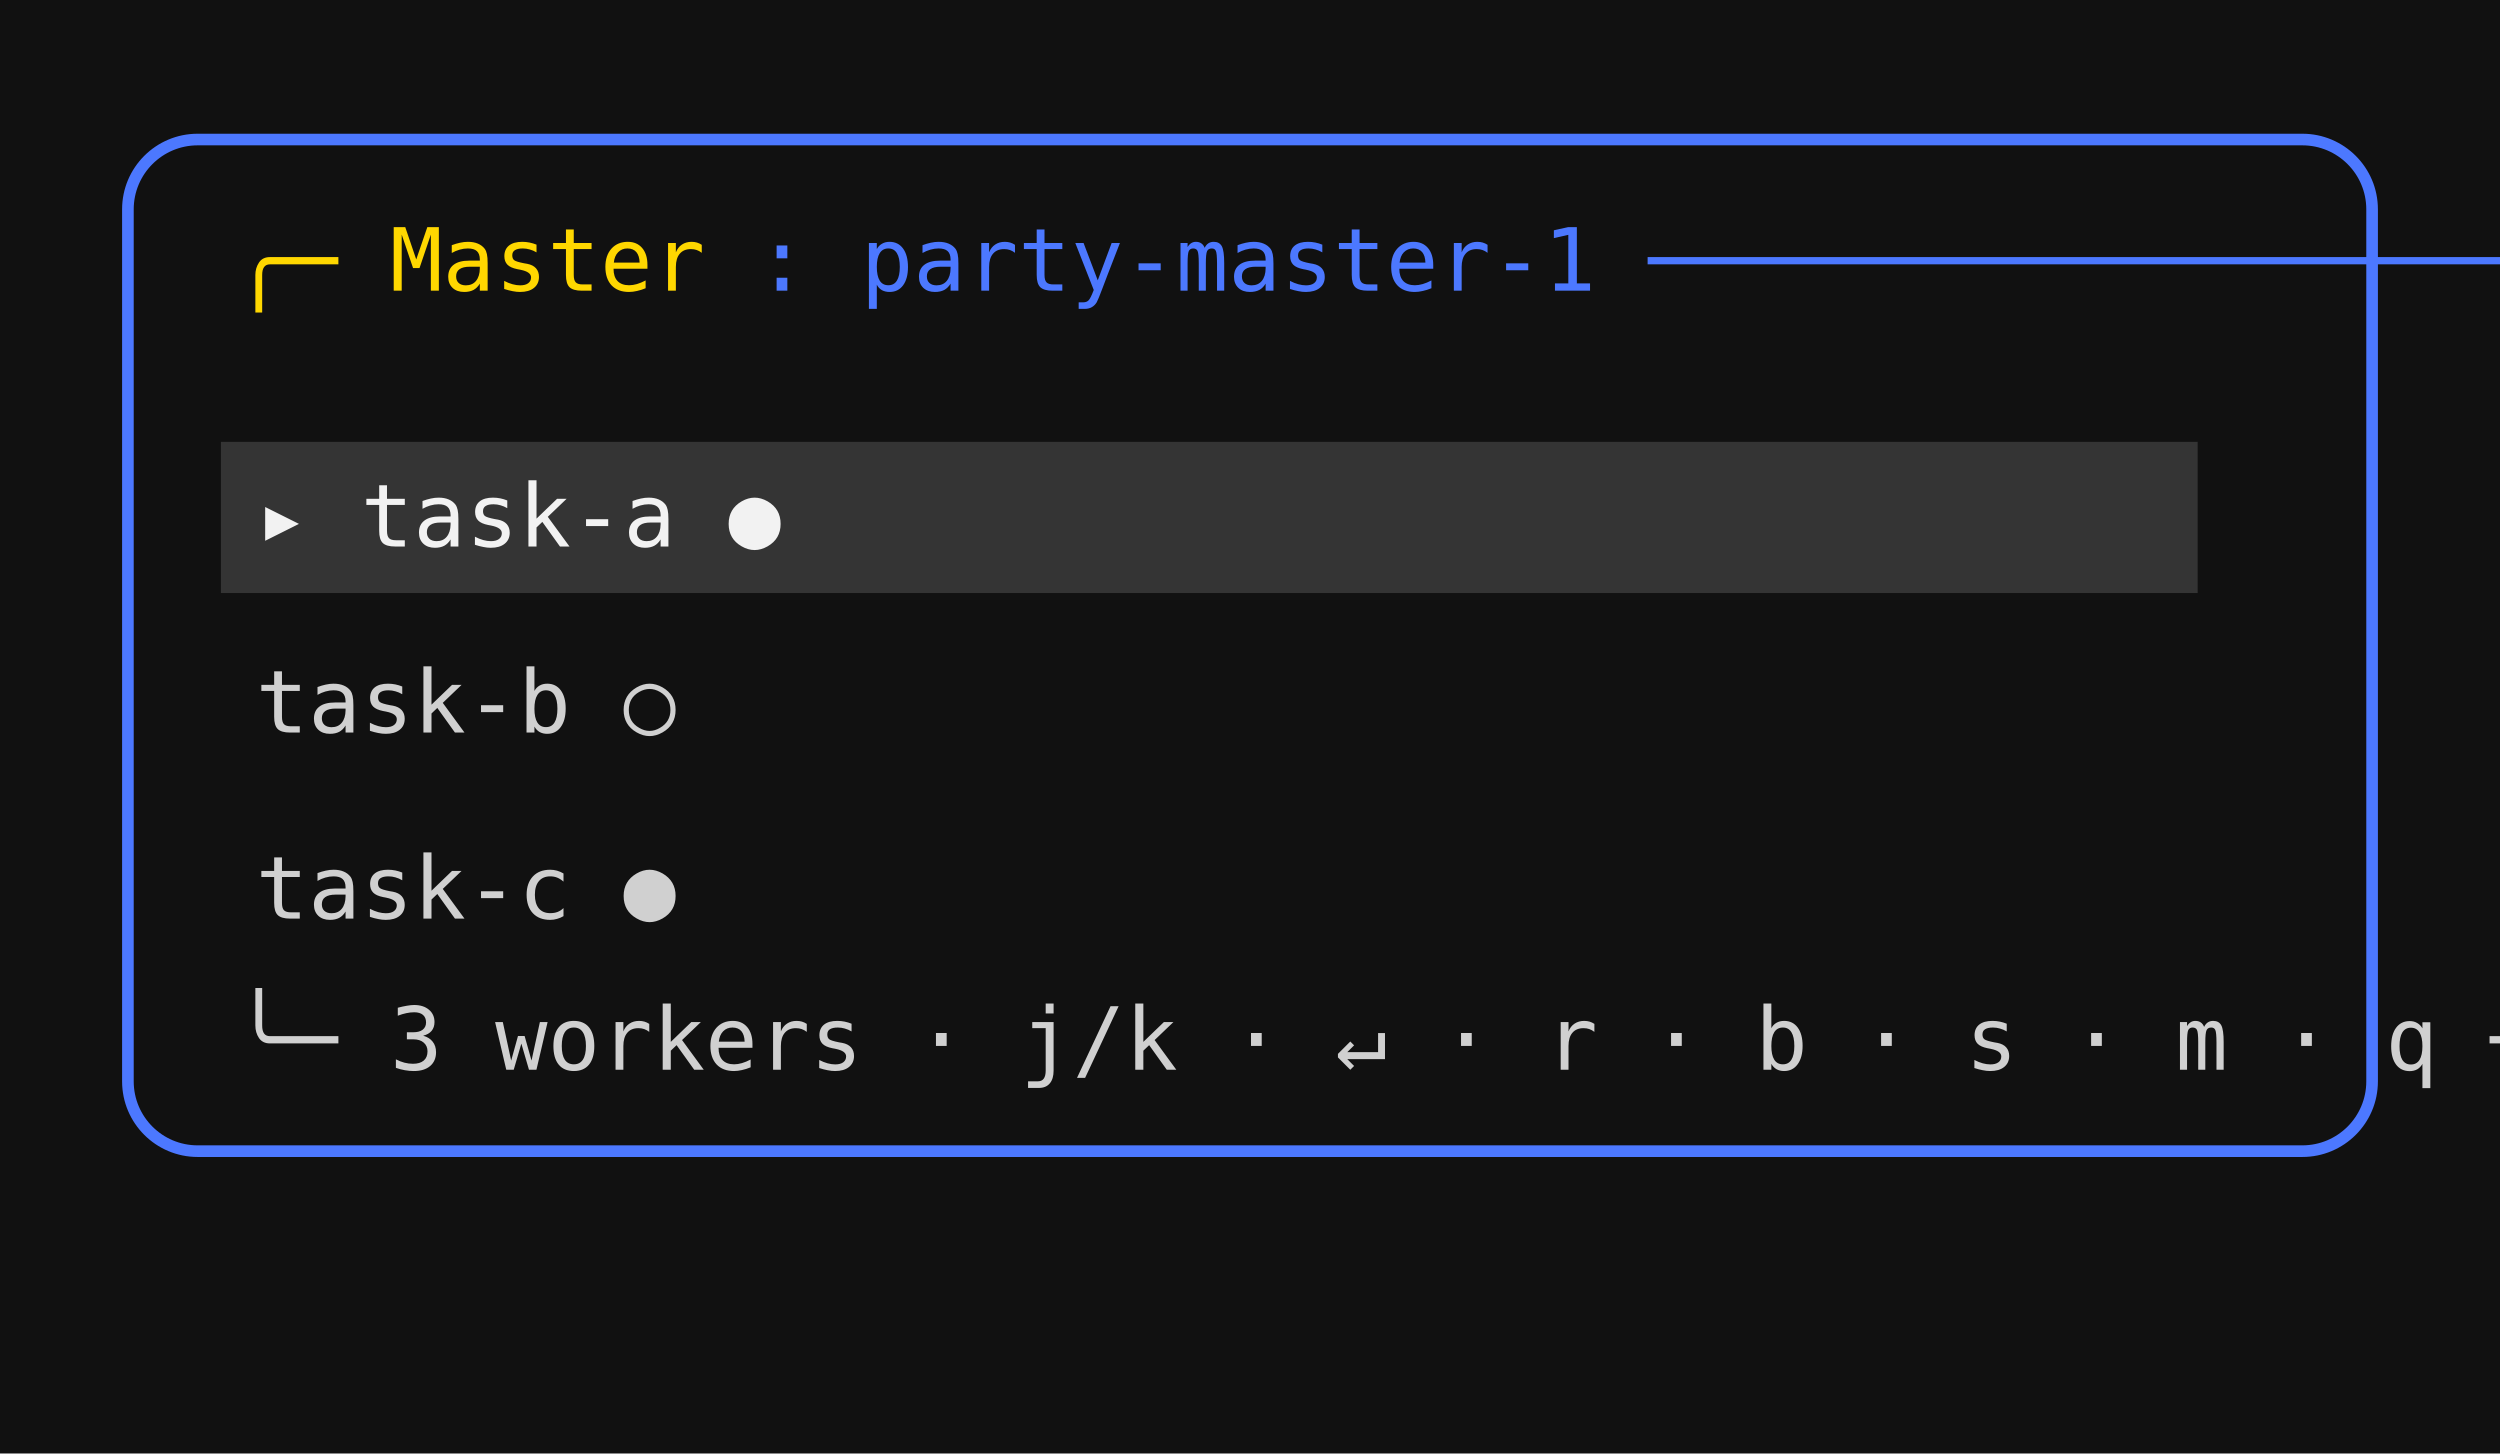
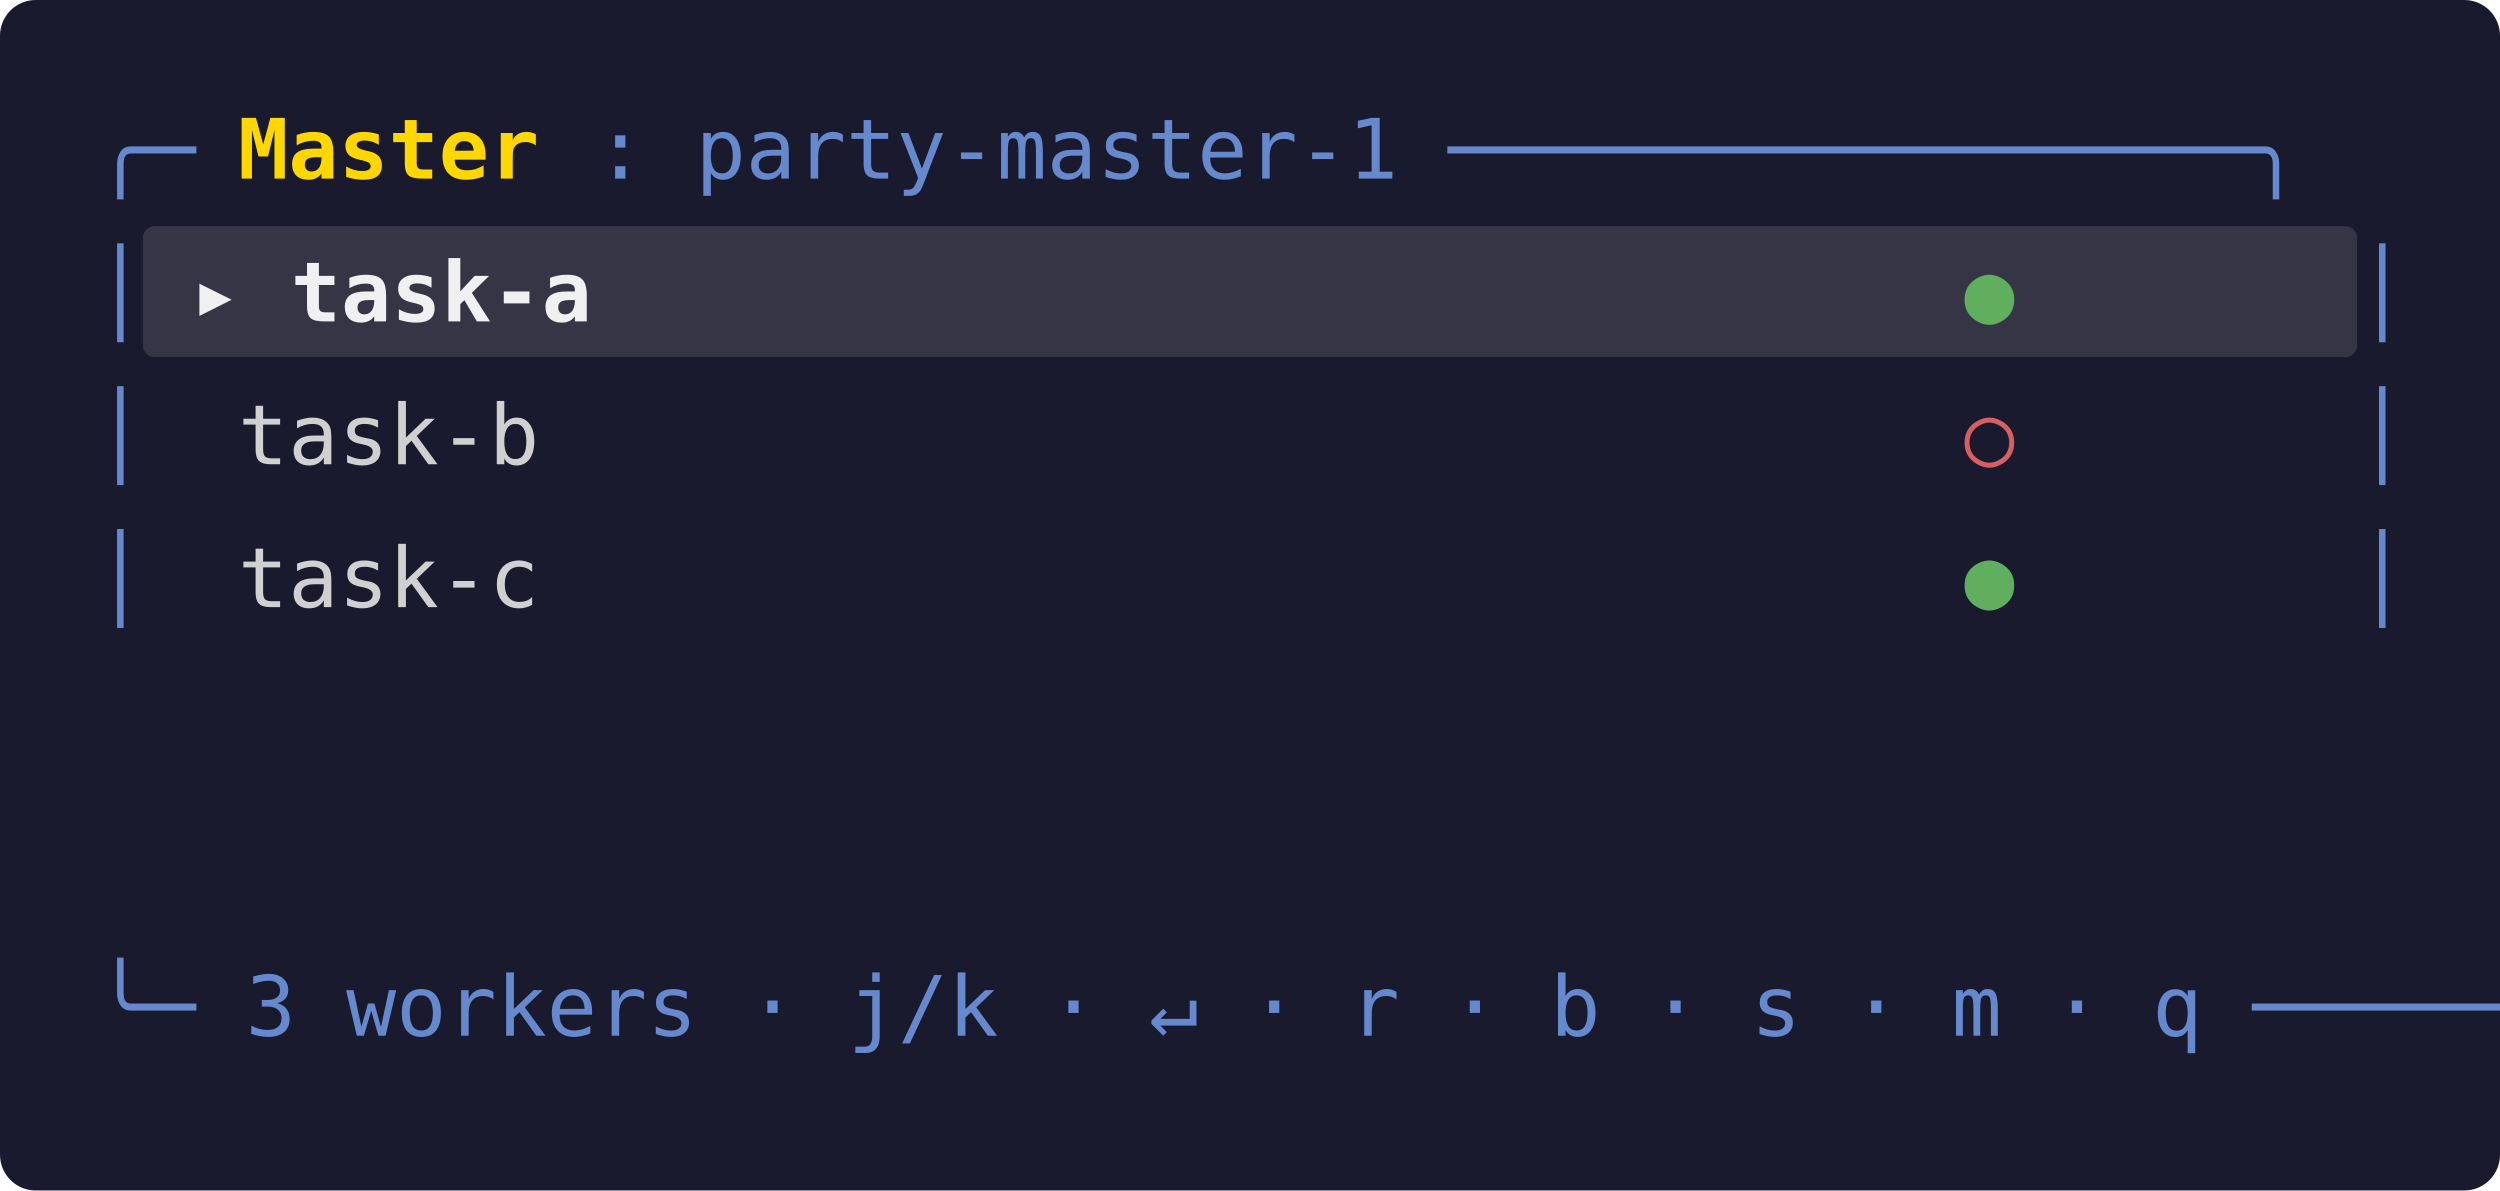
- <svg xmlns="http://www.w3.org/2000/svg" width="430" height="250" viewBox="0 0 430 250" role="img" aria-labelledby="title desc">
-   <rect width="430" height="250" fill="#111111" />
-   <rect x="22" y="24" width="386" height="174" rx="12" ry="12" fill="none" stroke="#4c78ff" stroke-width="2" />
-   <text x="40" y="50" font-family="Menlo, Monaco, monospace" font-size="15" fill="#ffd700">╭─ Master</text>
-   <text x="130" y="50" font-family="Menlo, Monaco, monospace" font-size="15" fill="#4c78ff">: party-master-1 ─────────────────╮</text>
-   <rect x="38" y="76" width="340" height="26" fill="#d0d0d0" opacity="0.18" />
-   <text x="44" y="94" font-family="Menlo, Monaco, monospace" font-size="15" fill="#f2f2f2">▸ task-a                           ●     </text>
-   <text x="44" y="126" font-family="Menlo, Monaco, monospace" font-size="15" fill="#d0d0d0">  task-b                           ○     </text>
-   <text x="44" y="158" font-family="Menlo, Monaco, monospace" font-size="15" fill="#d0d0d0">  task-c                           ●     </text>
-   <text x="40" y="184" font-family="Menlo, Monaco, monospace" font-size="15" fill="#d0d0d0">╰─ 3 workers · j/k · ↵ · r · b · s · m · q ╯</text>
+ <svg xmlns="http://www.w3.org/2000/svg" width="420" height="200" viewBox="0 0 420 200" role="img" aria-labelledby="title desc">
+   <style>
+     text { font-family: "JetBrains Mono", "Menlo", monospace; font-size: 14px; }
+     .border { fill: #6688cc; }
+     .gold { fill: #ffd700; font-weight: bold; }
+     .selected { fill: #f0f0f0; font-weight: bold; }
+     .inactive-title { fill: #d0d0d0; }
+     .green { fill: #5faf5f; }
+     .red { fill: #d75f5f; }
+     .muted { fill: #686868; }
+   </style>
+   <rect width="420" height="200" rx="6" fill="#1a1a2e" />
+   <text x="16" y="30" class="border">╭─</text>
+   <text x="40" y="30" class="gold"> Master</text>
+   <text x="100" y="30" class="border">: party-master-1 ────────────────╮</text>
+   <rect x="24" y="38" width="372" height="22" rx="2" fill="#d0d0d0" opacity="0.15" />
+   <text x="16" y="54" class="border">│</text>
+   <text x="32" y="54" class="selected">▸ task-a</text>
+   <text x="330" y="54" class="green">●</text>
+   <text x="396" y="54" class="border">│</text>
+   <text x="16" y="78" class="border">│</text>
+   <text x="40" y="78" class="inactive-title">task-b</text>
+   <text x="330" y="78" class="red">○</text>
+   <text x="396" y="78" class="border">│</text>
+   <text x="16" y="102" class="border">│</text>
+   <text x="40" y="102" class="inactive-title">task-c</text>
+   <text x="330" y="102" class="green">●</text>
+   <text x="396" y="102" class="border">│</text>
+   <text x="16" y="174" class="border">╰─ 3 workers · j/k · ↵ · r · b · s · m · q ─────╯</text>
</svg>
